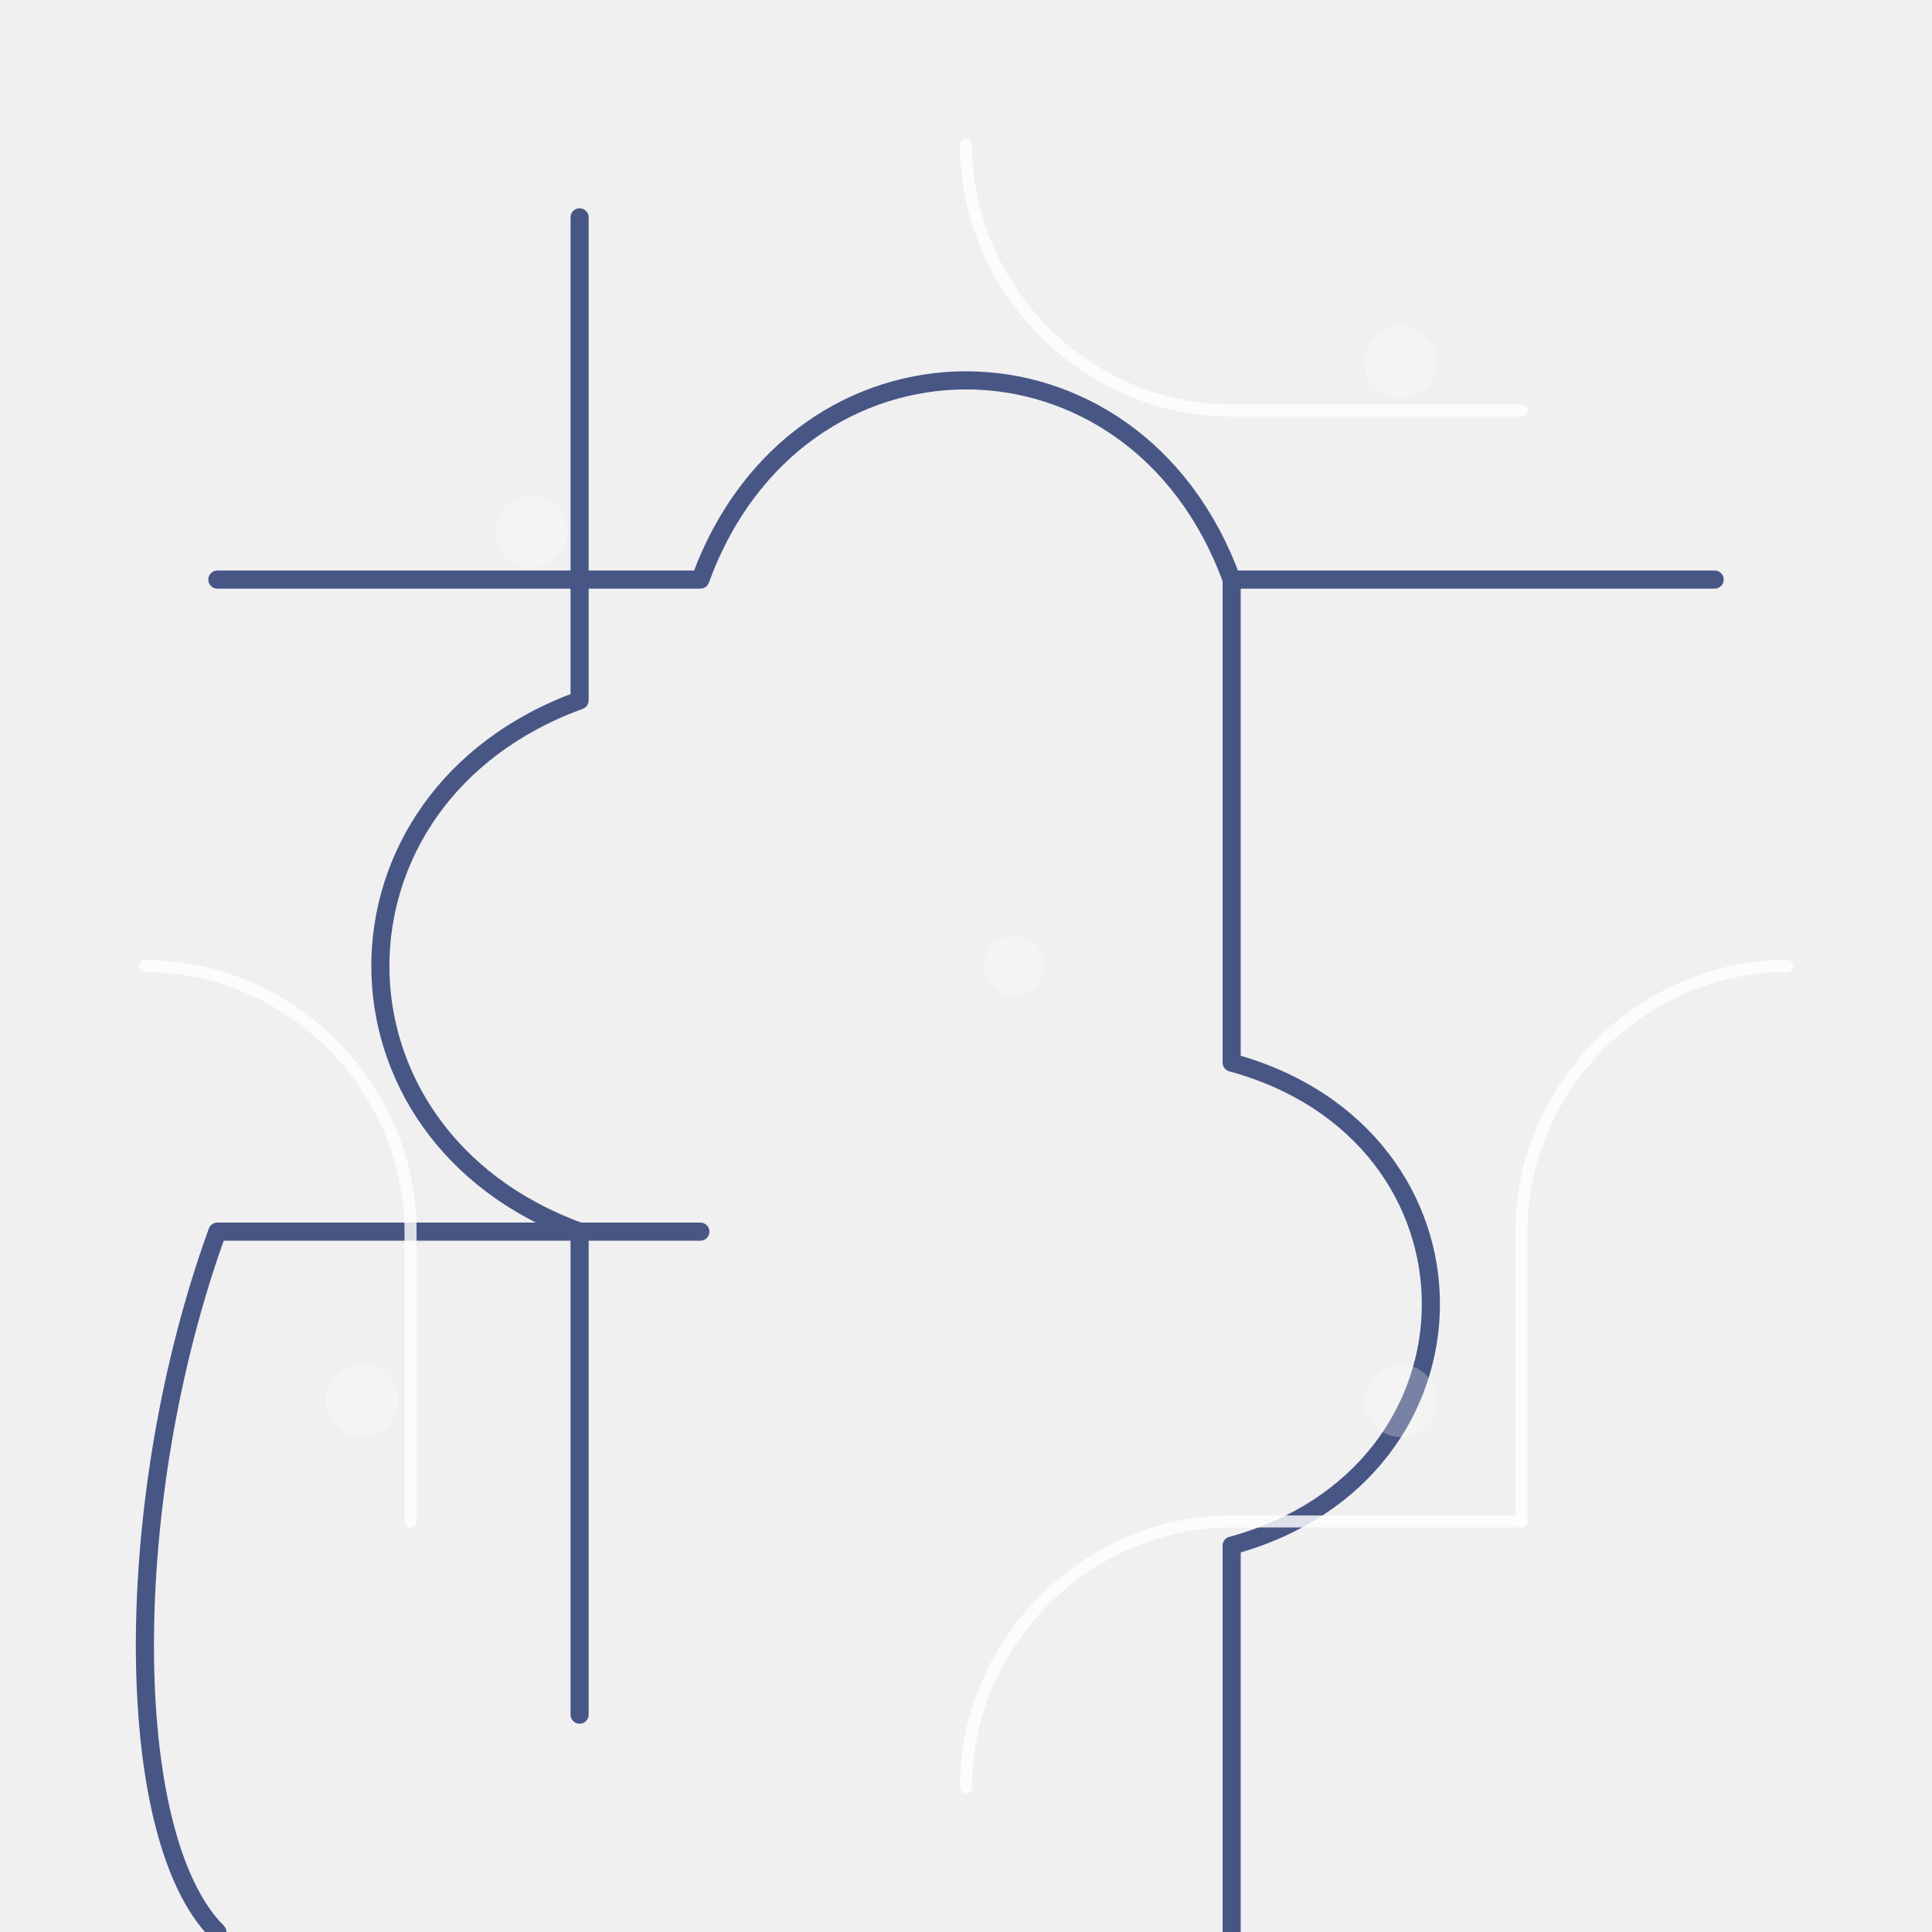
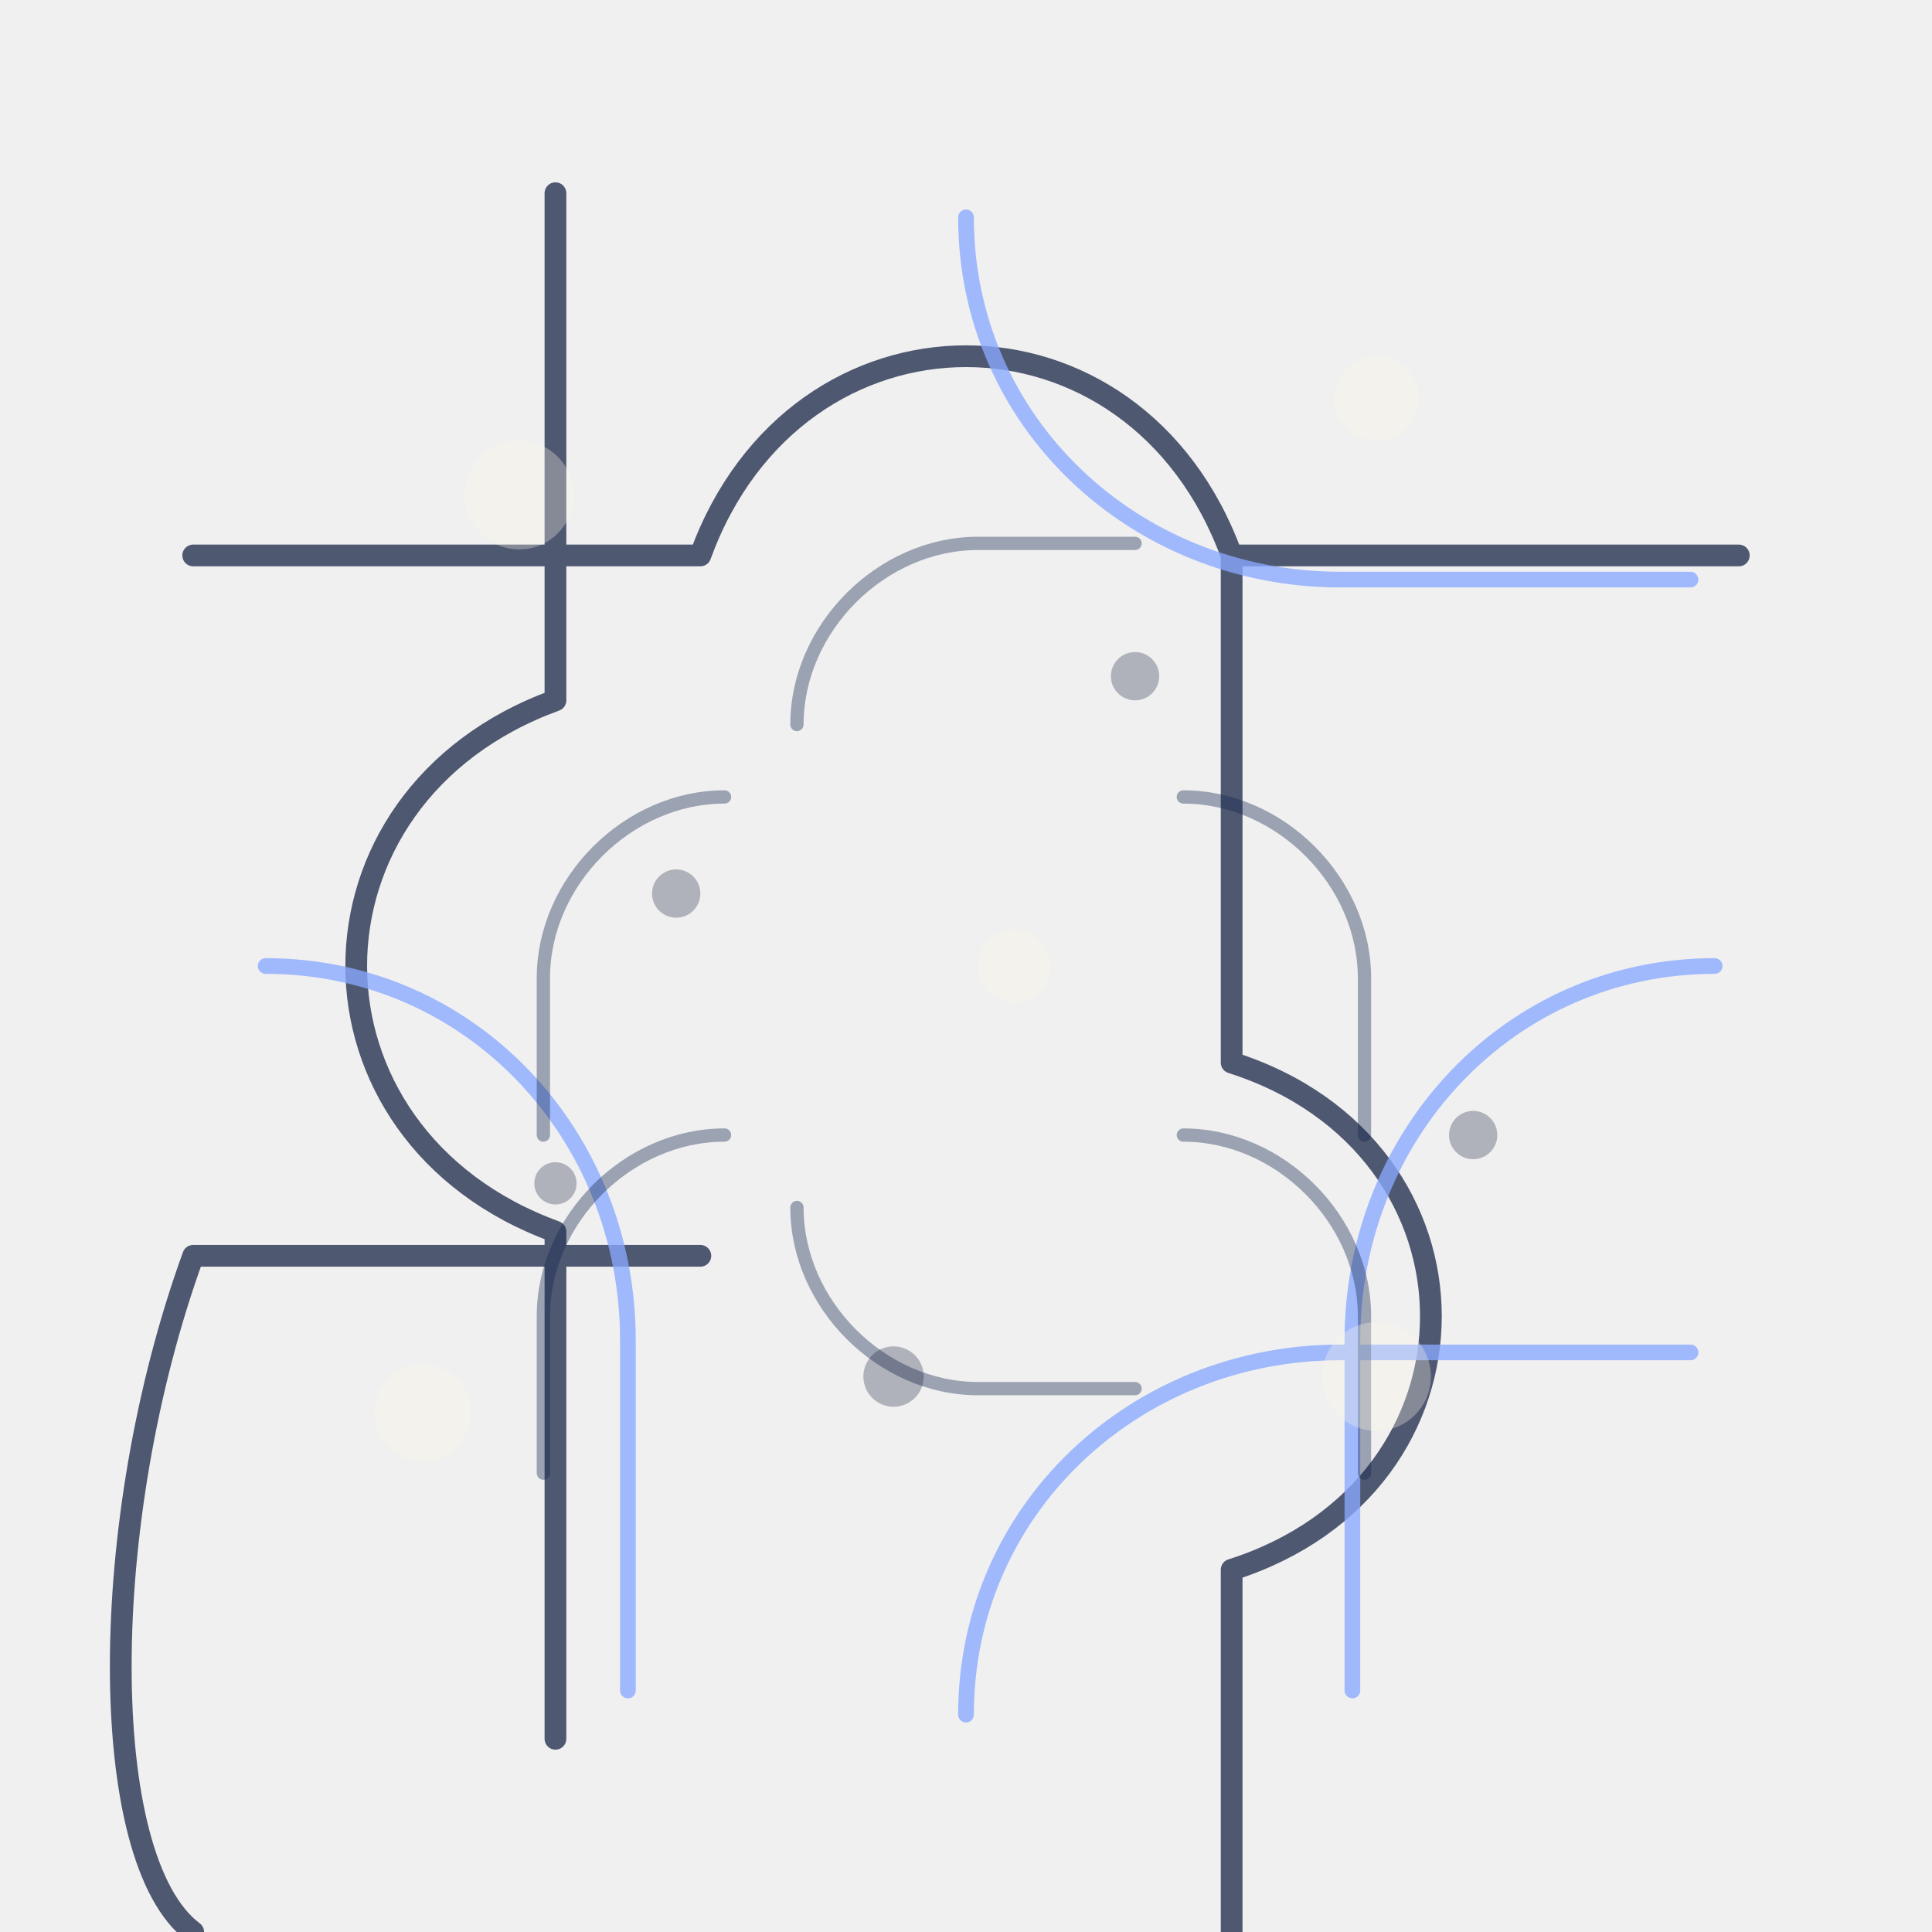
<svg xmlns="http://www.w3.org/2000/svg" width="320" height="320" viewBox="0 0 320 320" fill="none">
  <rect width="320" height="320" fill="none" />
-   <g stroke="#2D3E75" stroke-width="3" stroke-linecap="round" stroke-linejoin="round" opacity="0.86">
-     <path d="M36 96H116C132 52 188 52 204 96H284" />
-     <path d="M204 96V176C248 188 248 244 204 256V320" />
-     <path d="M116 204H36C20 248 20 304 36 320" />
-     <path d="M96 36V116C52 132 52 188 96 204V284" />
+   <g stroke="#0A173B" stroke-width="3.6" stroke-linecap="round" stroke-linejoin="round" opacity="0.7">
+     <path d="M32 92H116C132 48 188 48 204 92H288" />
+     <path d="M204 92V176C248 190 248 246 204 260V320" />
+     <path d="M116 208H32C16 252 16 308 32 320" />
+     <path d="M92 32V116C48 132 48 188 92 204V288" />
  </g>
-   <g stroke="#FFFFFF" stroke-opacity="0.82" stroke-width="2" stroke-linecap="round">
-     <path d="M160 24C160 48 180 68 204 68H252" />
-     <path d="M24 160C48 160 68 180 68 204V252" />
-     <path d="M160 296C160 272 180 252 204 252H252" />
-     <path d="M296 160C272 160 252 180 252 204V252" />
+   <g stroke="#89A9FF" stroke-width="2.6" stroke-linecap="round" stroke-linejoin="round" opacity="0.78">
+     <path d="M160 36C160 70 188 96 222 96H280" />
+     <path d="M44 160C78 160 104 188 104 222V280" />
+     <path d="M160 284C160 250 188 224 222 224H280" />
+     <path d="M284 160C250 160 224 188 224 222V280" />
  </g>
-   <g fill="#FFFFFF" fill-opacity="0.26">
-     <circle cx="88" cy="88" r="6" />
-     <circle cx="232" cy="60" r="6" />
-     <circle cx="60" cy="232" r="6" />
-     <circle cx="232" cy="232" r="6" />
-     <circle cx="168" cy="160" r="5" />
+   <g stroke="#11224C" stroke-width="2.2" stroke-linecap="round" stroke-linejoin="round" opacity="0.38">
+     <path d="M132 120C132 104 146 90 162 90H188" />
+     <path d="M196 132C212 132 226 146 226 162V188" />
+     <path d="M132 200C132 216 146 230 162 230H188" />
+     <path d="M120 188C104 188 90 202 90 218V244" />
+     <path d="M196 188C212 188 226 202 226 218V244" />
+     <path d="M120 132C104 132 90 146 90 162V188" />
+   </g>
+   <g fill="#F9F5E6" fill-opacity="0.32">
+     <circle cx="86" cy="82" r="9" />
+     <circle cx="228" cy="66" r="7" />
+     <circle cx="70" cy="234" r="8" />
+     <circle cx="228" cy="228" r="9" />
+     <circle cx="168" cy="160" r="6" />
+   </g>
+   <g fill="#0B1435" fill-opacity="0.28">
+     <circle cx="112" cy="148" r="4" />
+     <circle cx="188" cy="112" r="4" />
+     <circle cx="148" cy="228" r="5" />
+     <circle cx="244" cy="188" r="4" />
+     <circle cx="92" cy="196" r="3.5" />
  </g>
</svg>
